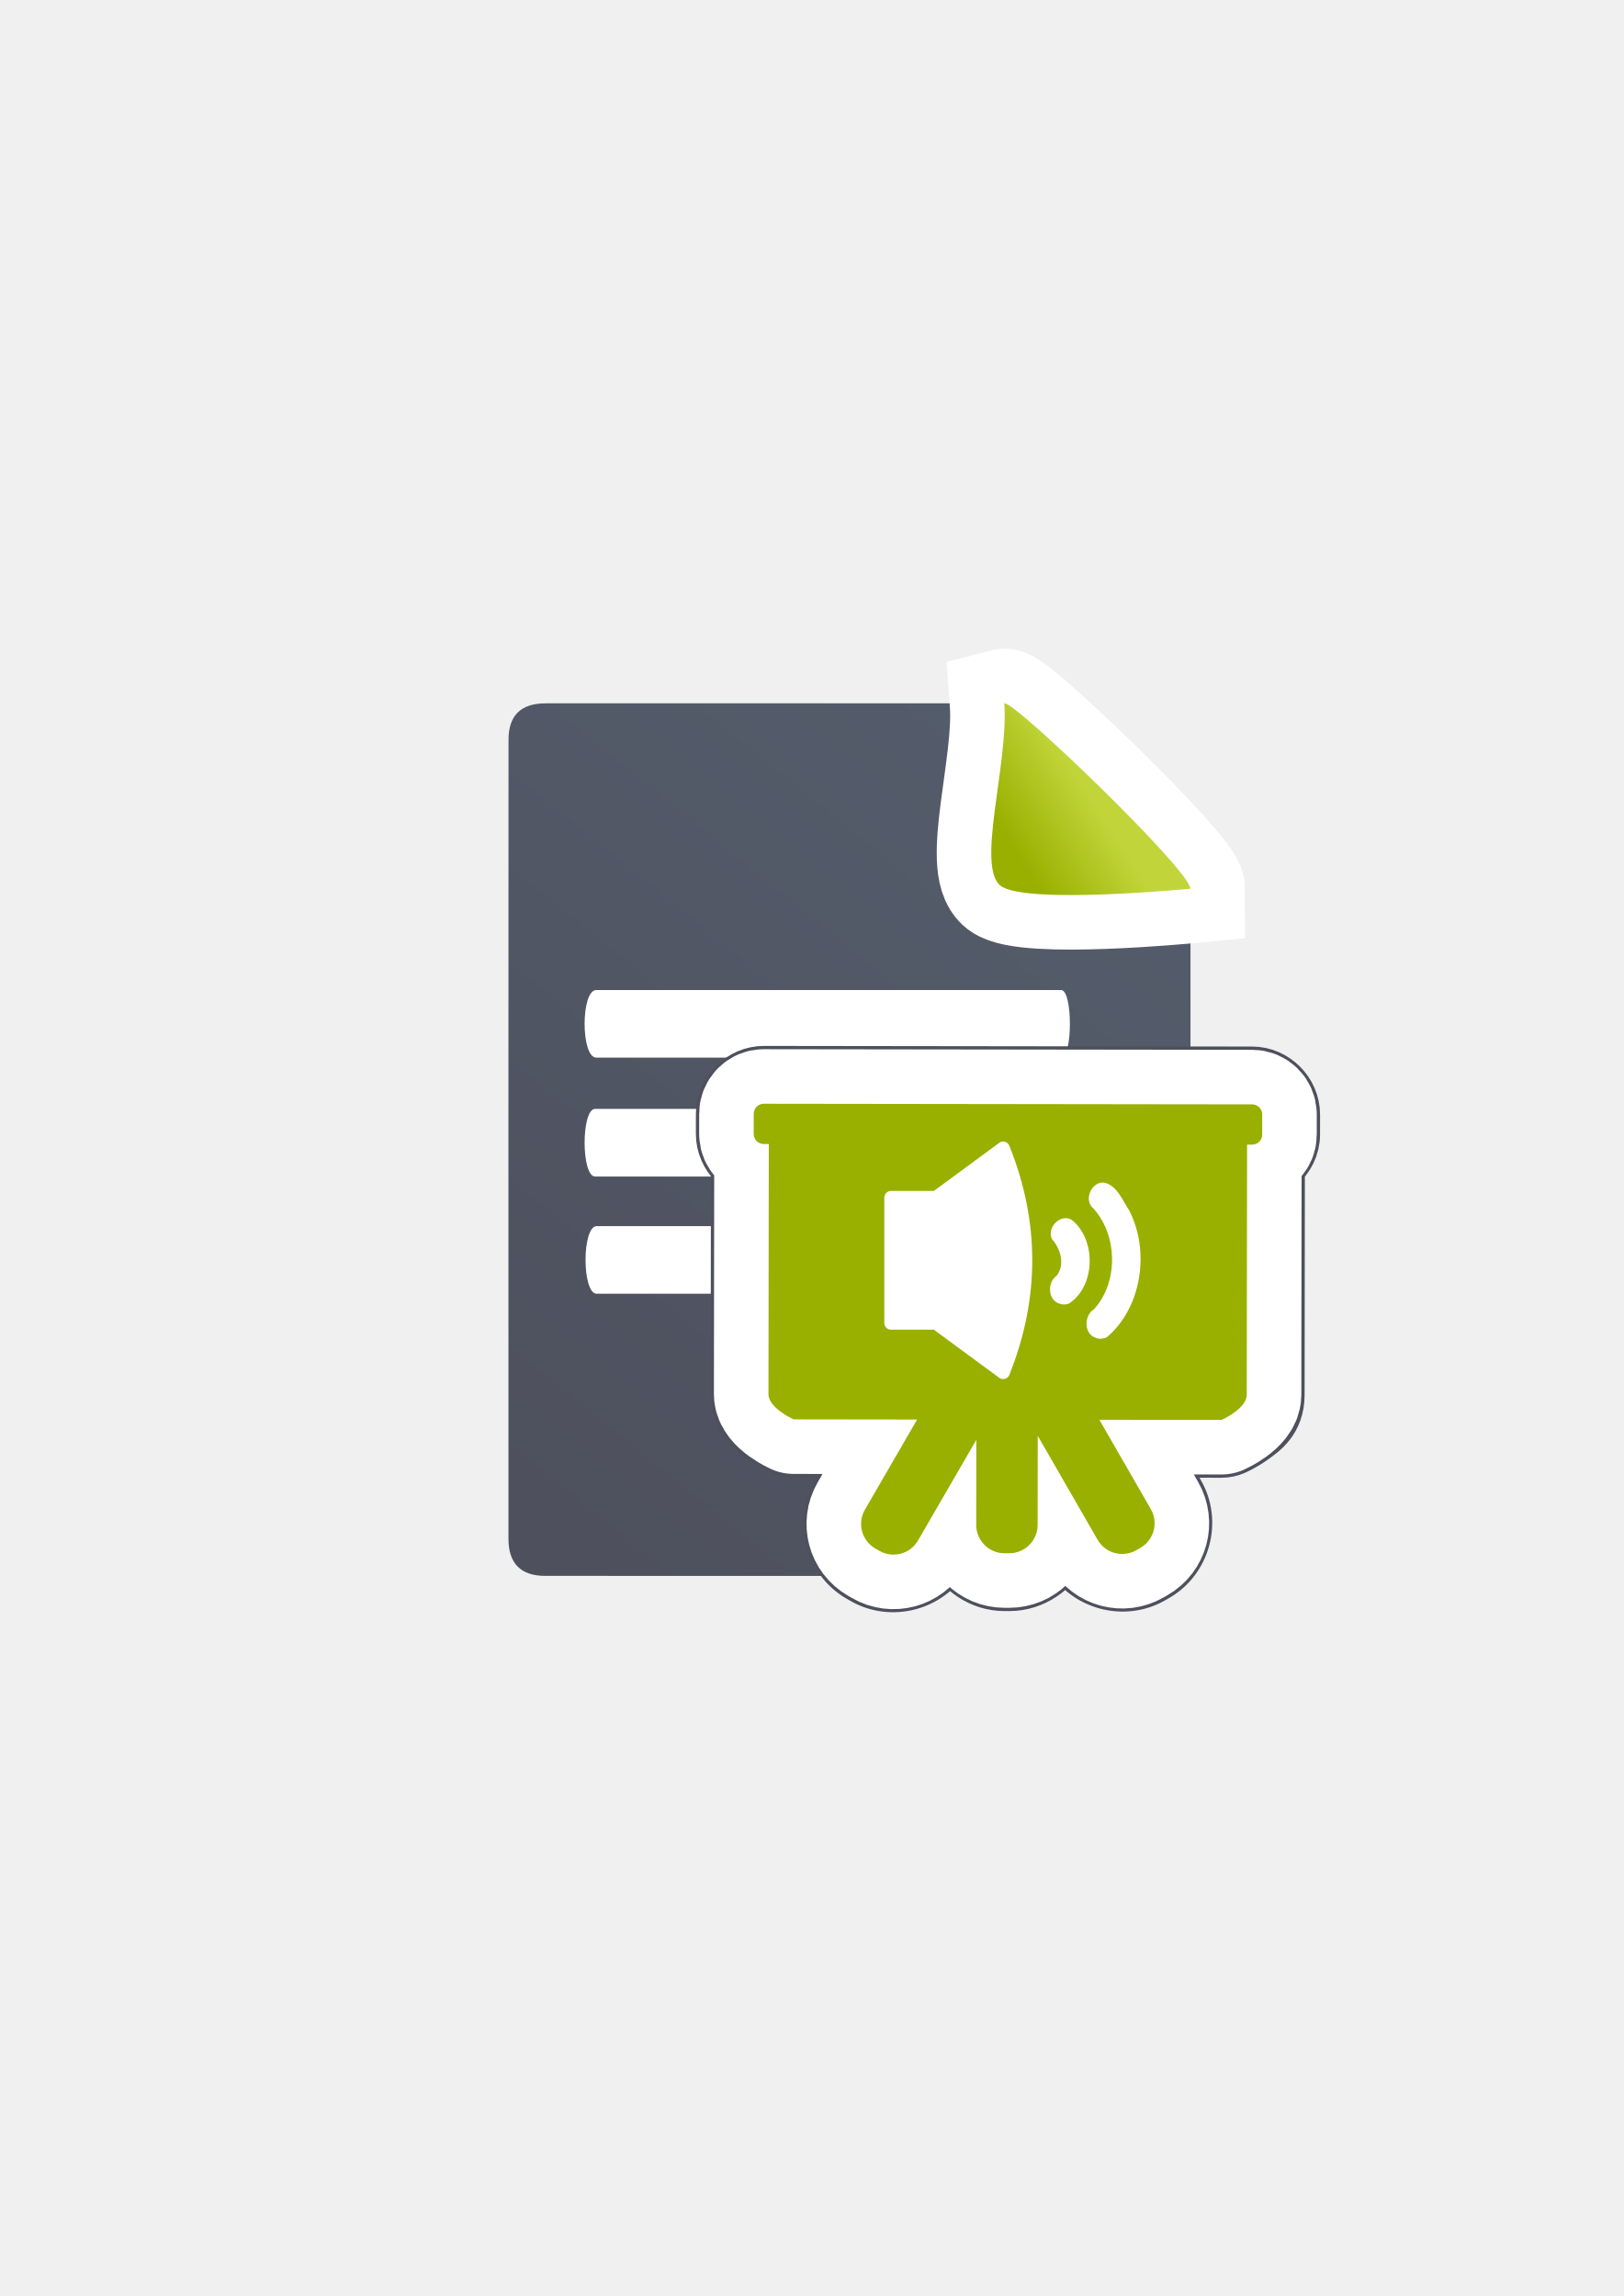
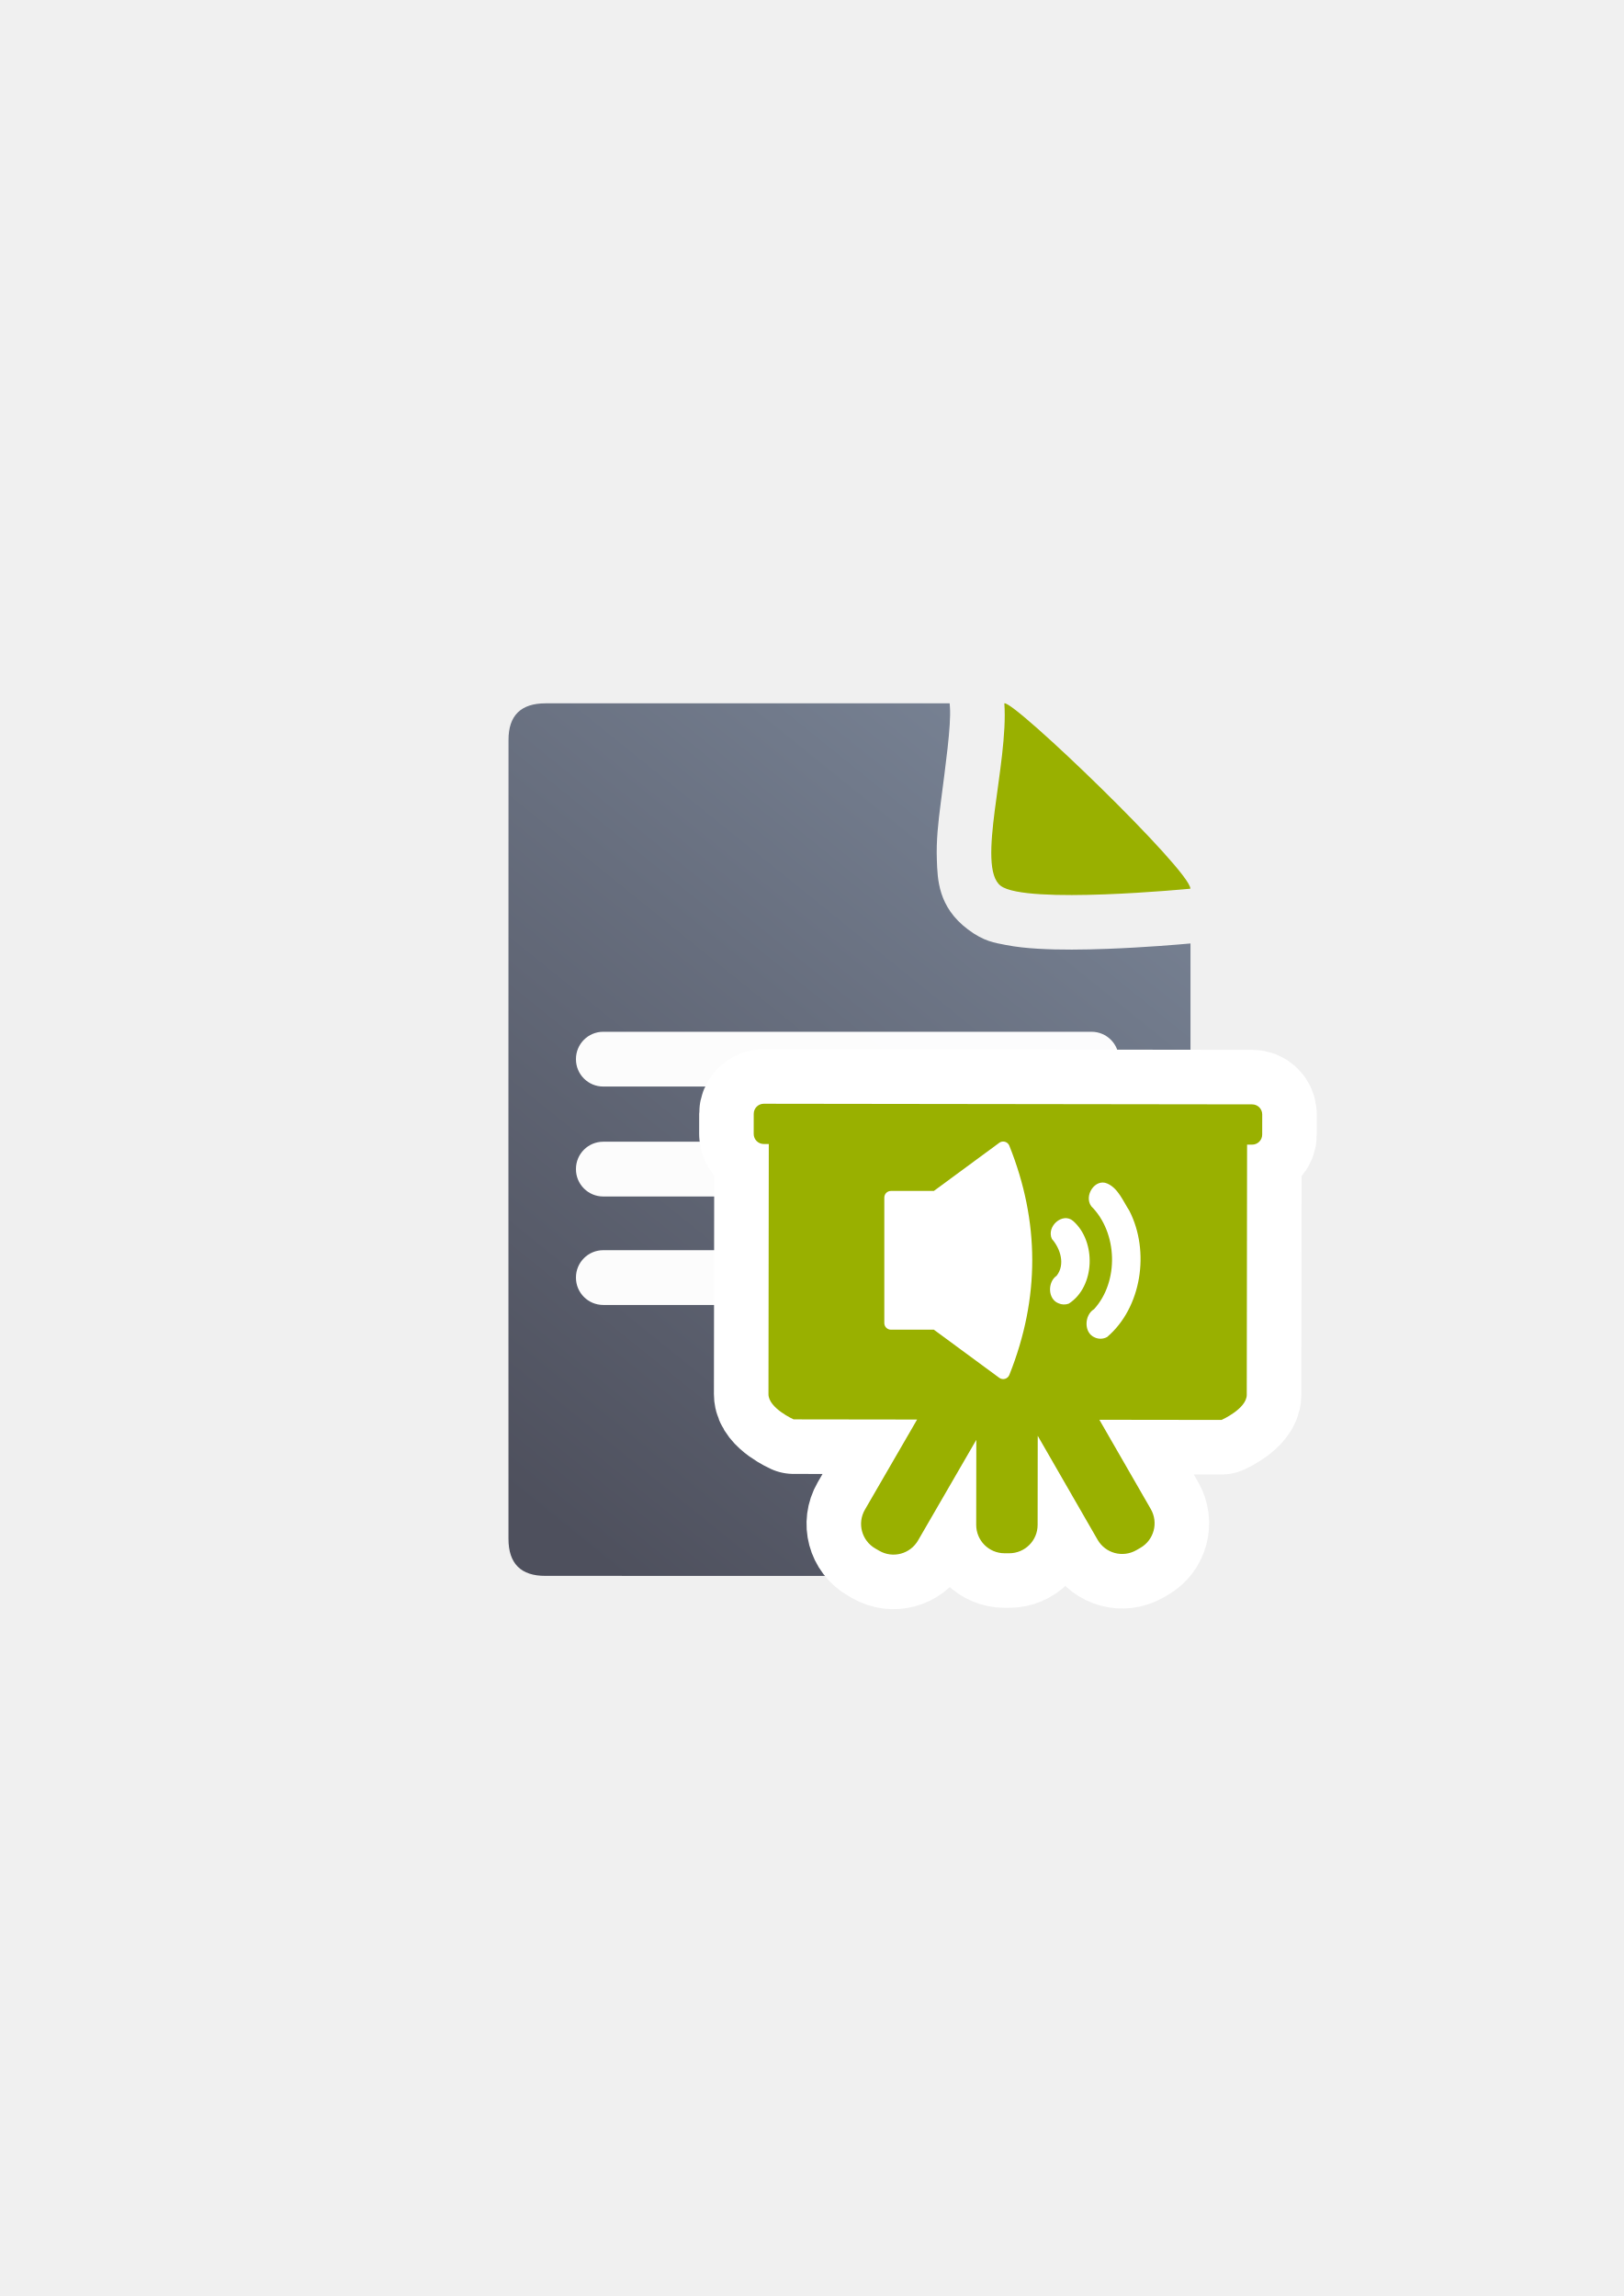
<svg xmlns="http://www.w3.org/2000/svg" xmlns:xlink="http://www.w3.org/1999/xlink" width="210mm" height="297mm" viewBox="0 0 744.094 1052.362" id="svg2" version="1.1">
  <defs id="defs4">
    <linearGradient id="linearGradient2224">
      <stop id="stop2226" offset="0" style="stop-color:#7c7c7c;stop-opacity:1;" />
      <stop id="stop2228" offset="1" style="stop-color:#b8b8b8;stop-opacity:1;" />
    </linearGradient>
    <linearGradient id="linearGradient15218">
      <stop id="stop15220" offset="0" style="stop-color:#eeeeef;stop-opacity:1;" />
      <stop id="stop2736" offset="0.599" style="stop-color:#d3d7cf;stop-opacity:1;" />
      <stop id="stop2738" offset="0.828" style="stop-color:#ffffff;stop-opacity:1;" />
      <stop id="stop15222" offset="1" style="stop-color:#d3d7cf;stop-opacity:1;" />
    </linearGradient>
    <pattern y="0" x="0" height="6" width="6" patternUnits="userSpaceOnUse" id="EMFhbasepattern" />
    <pattern y="0" x="0" height="6" width="6" patternUnits="userSpaceOnUse" id="EMFhbasepattern-5" />
-     <linearGradient xlink:href="#linearGradient4195" id="linearGradient4201" x1="286.383" y1="672.921" x2="532.517" y2="367.749" gradientUnits="userSpaceOnUse" gradientTransform="matrix(1.136353,0,0,1.136353,-56.47841,-53.28454)" />
+     <linearGradient xlink:href="#linearGradient4195" id="linearGradient4201" x1="286.383" y1="672.921" x2="532.517" y2="367.749" gradientUnits="userSpaceOnUse" gradientTransform="matrix(1.136353,0,0,1.136353,-56.42932,-53.35406)" />
    <linearGradient id="linearGradient4195">
      <stop style="stop-color:#4e505d;stop-opacity:1" offset="0" id="stop4197" />
-       <stop style="stop-color:#545d6c;stop-opacity:1" offset="1" id="stop4199" />
+       <stop style="stop-color:#7a8597;stop-opacity:1" offset="1" id="stop4199" />
    </linearGradient>
-     <linearGradient xlink:href="#linearGradient4203" id="linearGradient4209" x1="463.066" y1="396.18" x2="494.897" y2="375.895" gradientUnits="userSpaceOnUse" gradientTransform="matrix(1.136353,0,0,1.136353,-56.47841,-53.28454)" />
-     <linearGradient id="linearGradient4203">
-       <stop style="stop-color:#99b000;stop-opacity:1" offset="0" id="stop4205" />
-       <stop style="stop-color:#c1d53a;stop-opacity:1" offset="1" id="stop4207" />
-     </linearGradient>
-     <linearGradient xlink:href="#linearGradient4203" id="linearGradient4212" gradientUnits="userSpaceOnUse" gradientTransform="matrix(1.136353,0,0,1.136353,-56.47841,-53.28454)" x1="463.066" y1="396.18" x2="494.897" y2="375.895" />
  </defs>
  <g id="layer1">
-     <g transform="translate(-0.3018579,0.1766847)" id="g4163">
-       <g id="g4169">
-         <path style="fill:url(#linearGradient4201);fill-opacity:1;fill-rule:evenodd;stroke:none;stroke-width:1px;stroke-linecap:butt;stroke-linejoin:miter;stroke-opacity:1" d="m 452.026,322.174 -201.663,0.02 c -11.389,-0.019 -17.071,5.612 -17.023,16.832 -0.048,93.324 -0.048,252.413 -0.018,366.07 -0.03,11.342 5.686,17.095 16.979,17.019 l 278.382,0.071 c 11.423,-0.065 17.106,-5.748 17.181,-17.207 l 0.002,-287.415 c -3.363,0.316 -19.832,1.816 -38.334,2.506 -10.316,0.385 -21.024,0.508 -30.227,-0.051 -4.601,-0.279 -8.817,-0.717 -12.609,-1.469 -3.791,-0.752 -9.137,-1.489 -12.731,-4.201 -6.805,-5.136 -7.643,-14.622 -7.91,-21.729 -0.267,-7.107 0.567,-14.995 1.634,-23.335 2.125,-16.626 7.155,-35.191 6.337,-47.11 z m 17.682,17.145 c -0.924,10.925 -2.689,22.143 -3.984,32.271 -1.025,8.022 -1.69,15.297 -1.5,20.346 0.138,3.66 0.986,5.501 1.043,5.948 0.109,-0.005 1.059,0.451 2.97,0.83 2.529,0.502 6.086,0.908 10.169,1.156 8.167,0.496 18.469,0.403 28.447,0.031 8.443,-0.315 16.004,-0.839 22.667,-1.318 -0.98,-1.123 -1.49,-1.838 -2.601,-3.067 -7.435,-8.227 -17.583,-18.619 -27.863,-28.702 -10.28,-10.083 -20.723,-19.89 -28.751,-26.991 -0.245,-0.217 -0.356,-0.292 -0.597,-0.504 z m -4.441,58.564 c -0.02,9e-4 -0.021,0.013 0.013,0.047 -4.6e-4,-0.008 -0.012,-0.037 -0.013,-0.047 z m 72.203,10.567 c 0.137,0.434 0.253,0.413 0.091,0.131 -0.013,-0.023 -0.076,-0.106 -0.091,-0.131 z" id="path4244" />
-         <path style="fill:#ffffff;fill-opacity:1;stroke:none" d="m 273.579,453.598 c 70.999,0 141.997,0 212.996,0 5.37,-1e-5 5.37,30.998 0,30.998 -70.999,0 -141.997,0 -212.996,0 -7.16,-1e-5 -7.16,-30.998 0,-30.998 z" id="rect4248" />
-         <path style="fill:#ffffff;fill-opacity:1;stroke:none" d="m 273.026,508.074 c 63.676,0 127.352,0 191.028,0 4.816,-2e-5 4.816,30.998 0,30.998 -63.676,0 -127.352,0 -191.028,0 -6.421,-10e-6 -6.421,-30.998 0,-30.998 z" id="rect4248-4" />
-         <path style="fill:#ffffff;fill-opacity:1;stroke:none" d="m 273.759,561.806 c 67.723,0 135.445,0 203.168,0 5.122,-3e-5 5.122,30.998 0,30.998 -67.723,0 -135.445,0 -203.168,0 -6.829,-10e-6 -6.829,-30.998 0,-30.998 z" id="rect4248-1" />
-       </g>
-       <path id="path4169" d="m 460.561,322.172 c 4.546,-1.185 85.258,76.625 85.258,84.98 0,0 -75.442,7.353 -86.905,-1.299 -11.463,-8.651 3.622,-55.867 1.647,-83.682 z" style="fill:url(#linearGradient4212);fill-opacity:1;fill-rule:evenodd;stroke:#ffffff;stroke-width:50;stroke-linecap:butt;stroke-linejoin:miter;stroke-miterlimit:4;stroke-dasharray:none;stroke-opacity:1" />
-       <path style="fill:url(#linearGradient4209);fill-opacity:1;fill-rule:evenodd;stroke:none;stroke-width:1px;stroke-linecap:butt;stroke-linejoin:miter;stroke-opacity:1" d="m 460.561,322.172 c 4.546,-1.185 85.258,76.625 85.258,84.98 0,0 -75.442,7.353 -86.905,-1.299 -11.463,-8.651 3.622,-55.867 1.647,-83.682 z" id="path4288" />
+     <g id="g4240" transform="translate(-0.3500964,0.2470147)">
+       <path id="path4244" d="m 435.549,322.105 -185.137,0.019 c -11.389,-0.019 -17.071,5.611 -17.023,16.832 -0.048,93.324 -0.048,252.411 -0.018,366.068 -0.03,11.342 5.686,17.096 16.979,17.02 l 278.383,0.07 c 11.423,-0.065 17.107,-5.748 17.182,-17.207 l 0.002,-272.725 c -5.194,0.476 -20.791,1.825 -38.27,2.477 -10.612,0.396 -21.675,0.545 -31.783,-0.068 -5.054,-0.307 -9.844,-0.775 -14.74,-1.746 -4.896,-0.971 -9.846,-1.542 -17.221,-7.107 -13.698,-10.338 -13.888,-22.92 -14.223,-31.828 -0.335,-8.908 0.65,-17.333 1.752,-25.951 2.203,-17.237 4.841,-35.661 4.242,-44.086 l -0.125,-1.768 z m 45.656,50.906 c -0.052,0.395 -0.128,0.897 -0.178,1.287 -0.488,3.82 -0.854,7.378 -1.092,10.41 3.969,0.212 8.596,0.276 13.566,0.238 -2.047,-2.045 -3.983,-4.043 -6.064,-6.084 -2.24,-2.197 -4.003,-3.707 -6.232,-5.852 z m -1.559,19.027 c 0.069,1.72 0.611,1.454 0,0 z" style="fill:url(#linearGradient4201);fill-opacity:1;fill-rule:evenodd;stroke:none;stroke-width:1px;stroke-linecap:butt;stroke-linejoin:miter;stroke-opacity:1" />
+       <path style="fill:#99b000;fill-opacity:1;fill-rule:evenodd;stroke:none;stroke-width:1px;stroke-linecap:butt;stroke-linejoin:miter;stroke-opacity:1" d="m 460.61,322.103 c 4.546,-1.185 85.258,76.625 85.258,84.98 0,0 -75.442,7.353 -86.905,-1.299 -11.463,-8.651 3.622,-55.867 1.647,-83.682 z" id="path4288" />
+       <rect ry="12.5" y="472.664" x="264.29" height="25.102" width="248.796" id="rect4227" style="color:#000000;clip-rule:nonzero;display:inline;overflow:visible;visibility:visible;opacity:0.98;isolation:auto;mix-blend-mode:normal;color-interpolation:sRGB;color-interpolation-filters:linearRGB;solid-color:#000000;solid-opacity:1;fill:#ffffff;fill-opacity:1;fill-rule:nonzero;stroke:none;stroke-width:50;stroke-linecap:square;stroke-linejoin:round;stroke-miterlimit:4;stroke-dasharray:none;stroke-dashoffset:0;stroke-opacity:1;color-rendering:auto;image-rendering:auto;shape-rendering:auto;text-rendering:auto;enable-background:accumulate" />
+       <rect style="color:#000000;clip-rule:nonzero;display:inline;overflow:visible;visibility:visible;opacity:0.98;isolation:auto;mix-blend-mode:normal;color-interpolation:sRGB;color-interpolation-filters:linearRGB;solid-color:#000000;solid-opacity:1;fill:#ffffff;fill-opacity:1;fill-rule:nonzero;stroke:none;stroke-width:50;stroke-linecap:square;stroke-linejoin:round;stroke-miterlimit:4;stroke-dasharray:none;stroke-dashoffset:0;stroke-opacity:1;color-rendering:auto;image-rendering:auto;shape-rendering:auto;text-rendering:auto;enable-background:accumulate" id="rect4229" width="204.602" height="25.102" x="264.29" y="523.055" ry="12.5" />
+       <rect ry="12.5" y="572.773" x="264.29" height="25.102" width="225.594" id="rect4233" style="color:#000000;clip-rule:nonzero;display:inline;overflow:visible;visibility:visible;opacity:0.98;isolation:auto;mix-blend-mode:normal;color-interpolation:sRGB;color-interpolation-filters:linearRGB;solid-color:#000000;solid-opacity:1;fill:#ffffff;fill-opacity:1;fill-rule:nonzero;stroke:none;stroke-width:50;stroke-linecap:square;stroke-linejoin:round;stroke-miterlimit:4;stroke-dasharray:none;stroke-dashoffset:0;stroke-opacity:1;color-rendering:auto;image-rendering:auto;shape-rendering:auto;text-rendering:auto;enable-background:accumulate" />
    </g>
    <rect style="opacity:1;fill:none;fill-opacity:1;stroke:none;stroke-width:23;stroke-linecap:butt;stroke-linejoin:round;stroke-miterlimit:4;stroke-dasharray:none;stroke-opacity:1" id="rect4160" width="400" height="400" x="190" y="322.362" />
-     <path style="color:#000000;font-style:normal;font-variant:normal;font-weight:normal;font-stretch:normal;font-size:medium;line-height:normal;font-family:sans-serif;text-indent:0;text-align:start;text-decoration:none;text-decoration-line:none;text-decoration-style:solid;text-decoration-color:#000000;letter-spacing:normal;word-spacing:normal;text-transform:none;direction:ltr;block-progression:tb;writing-mode:lr-tb;baseline-shift:baseline;text-anchor:start;white-space:normal;clip-rule:nonzero;display:inline;overflow:visible;visibility:visible;opacity:1;isolation:auto;mix-blend-mode:normal;color-interpolation:sRGB;color-interpolation-filters:linearRGB;solid-color:#000000;solid-opacity:1;fill:#ffffff;fill-opacity:1;fill-rule:nonzero;stroke:#4e505d;stroke-width:23;stroke-linecap:round;stroke-linejoin:round;stroke-miterlimit:4;stroke-dasharray:none;stroke-dashoffset:0;stroke-opacity:1;color-rendering:auto;image-rendering:auto;shape-rendering:auto;text-rendering:auto;enable-background:accumulate" d="m 350.051,490.895 c -10.608,-0.013 -19.625,8.98 -19.639,19.59 l -0.012,9.229 a 15.002,15.002 0 0 0 0,0.002 c -0.013,10.608 8.98,19.625 19.59,19.639 l -12.693,-0.016 -0.129,99.658 c -0.015,12.221 7.599,17.179 11.953,20.336 4.354,3.157 8.441,4.926 8.441,4.926 a 15.002,15.002 0 0 0 6.109,1.309 l 30.613,0.039 -10.896,18.816 c -7.651,13.213 -3.002,30.649 10.211,38.301 a 15.002,15.002 0 0 0 0.008,0.004 l 1.811,1.047 c 13.212,7.643 30.641,2.995 38.291,-10.215 l 1.539,-2.658 c 4.567,9.371 14.144,16.014 25.107,16.029 l 2.092,0.004 a 15.002,15.002 0 0 0 0.004,0 c 11.355,0.014 21.312,-7.043 25.688,-16.938 l 1.844,3.203 c 7.617,13.233 25.041,17.926 38.273,10.309 l 1.811,-1.043 c 13.233,-7.617 17.926,-25.041 10.309,-38.273 l -10.6,-18.412 30.01,0.039 a 15.002,15.002 0 0 0 6.111,-1.293 c 0,0 4.091,-1.759 8.453,-4.904 4.362,-3.146 11.99,-8.083 12.006,-20.305 l 0.133,-104.58 c 4.181,-3.627 6.934,-8.883 6.941,-14.686 l 0.012,-9.229 a 15.002,15.002 0 0 0 0,-0.002 c 0.012,-10.608 -8.979,-19.625 -19.59,-19.639 l -223.801,-0.287 z m 16.848,30.021 190.031,0.244 a 15.002,15.002 0 0 0 -0.428,3.459 l -0.143,110.93 c -0.21,0.137 -0.245,0.141 -0.449,0.264 l -52.076,-0.066 a 15.002,15.002 0 0 0 -15.01,15.311 l -0.258,-0.449 a 15.002,15.002 0 0 0 -27.402,3.359 15.002,15.002 0 0 0 -25.896,-2.795 15.002,15.002 0 0 0 -14.963,-15.533 l -52.684,-0.066 c -0.204,-0.124 -0.239,-0.129 -0.449,-0.268 L 367.314,524.375 a 15.002,15.002 0 0 0 -0.416,-3.459 z m -0.693,113.5 c -0.031,-0.165 0.144,0.007 0.35,0.418 -0.15,-0.157 -0.333,-0.332 -0.35,-0.418 z m 191.125,0.246 c -0.016,0.086 -0.201,0.258 -0.35,0.414 0.206,-0.408 0.381,-0.578 0.35,-0.414 z m -148.707,62.094 0.01,0.004 c 6.7e-4,3.8e-4 0.001,0.002 0.002,0.002 l -0.012,-0.006 z" id="path4214" />
    <path id="path4212" d="m 350.032,505.895 c -2.556,-0.003 -4.618,2.053 -4.621,4.609 l -0.012,9.228 c -0.003,2.556 2.053,4.618 4.609,4.621 l 2.306,0.003 -0.147,114.658 c -0.008,6.391 11.522,11.552 11.522,11.552 l 56.595,0.073 -23.916,41.299 c -3.617,6.246 -1.5,14.186 4.745,17.803 l 1.81,1.047 c 6.246,3.617 14.186,1.5 17.803,-4.745 l 26.69,-46.095 -0.05,38.94 c -0.009,7.217 5.792,13.034 13.009,13.043 l 2.091,0.003 c 7.217,0.009 13.036,-5.792 13.045,-13.009 l 0.052,-40.833 27.416,47.625 c 3.601,6.255 11.536,8.392 17.791,4.791 l 1.811,-1.042 c 6.255,-3.601 8.392,-11.536 4.791,-17.791 l -23.559,-40.927 55.988,0.072 c 0,0 11.544,-5.131 11.552,-11.522 l 0.147,-114.658 2.306,0.003 c 2.556,0.003 4.618,-2.053 4.621,-4.609 l 0.012,-9.228 c 0.003,-2.556 -2.053,-4.618 -4.609,-4.621 l -223.8,-0.287 z" style="opacity:1;fill:#99b000;fill-opacity:1;stroke:#ffffff;stroke-width:50;stroke-linecap:round;stroke-linejoin:round;stroke-miterlimit:4;stroke-dasharray:none;stroke-opacity:1" />
    <path style="opacity:1;fill:#99b000;fill-opacity:1;stroke:none;stroke-width:16;stroke-linecap:round;stroke-linejoin:round;stroke-miterlimit:4;stroke-dasharray:none;stroke-opacity:1" d="m 350.032,505.895 c -2.556,-0.003 -4.618,2.053 -4.621,4.609 l -0.012,9.228 c -0.003,2.556 2.053,4.618 4.609,4.621 l 2.306,0.003 -0.147,114.658 c -0.008,6.391 11.522,11.552 11.522,11.552 l 56.595,0.073 -23.916,41.299 c -3.617,6.246 -1.5,14.186 4.745,17.803 l 1.81,1.047 c 6.246,3.617 14.186,1.5 17.803,-4.745 l 26.69,-46.095 -0.05,38.94 c -0.009,7.217 5.792,13.034 13.009,13.043 l 2.091,0.003 c 7.217,0.009 13.036,-5.792 13.045,-13.009 l 0.052,-40.833 27.416,47.625 c 3.601,6.255 11.536,8.392 17.791,4.791 l 1.811,-1.042 c 6.255,-3.601 8.392,-11.536 4.791,-17.791 l -23.559,-40.927 55.988,0.072 c 0,0 11.544,-5.131 11.552,-11.522 l 0.147,-114.658 2.306,0.003 c 2.556,0.003 4.618,-2.053 4.621,-4.609 l 0.012,-9.228 c 0.003,-2.556 -2.053,-4.618 -4.609,-4.621 l -223.8,-0.287 z" id="rect4169" />
    <g transform="matrix(0.3474026,0,0,0.3474026,328.032,396.389)" id="g4157" style="fill:#ffffff">
      <path id="path4151" d="m 378.984,365.081 c -1.698,0.018 -3.355,0.529 -4.768,1.471 l -86.566,63.71 -56.611,0 c -4.836,4.8e-4 -8.756,3.92 -8.756,8.756 l 0,165.542 c 4.8e-4,4.836 3.92,8.756 8.756,8.756 l 56.611,0 86.566,63.712 c 4.63,3.085 10.925,1.127 12.989,-4.039 40.575,-101.621 40.031,-202.416 -0.002,-302.406 -1.343,-3.354 -4.607,-5.539 -8.219,-5.502 z" style="color:#000000;font-style:normal;font-variant:normal;font-weight:normal;font-stretch:normal;font-size:medium;line-height:normal;font-family:sans-serif;text-indent:0;text-align:start;text-decoration:none;text-decoration-line:none;text-decoration-style:solid;text-decoration-color:#000000;letter-spacing:normal;word-spacing:normal;text-transform:none;direction:ltr;block-progression:tb;writing-mode:lr-tb;baseline-shift:baseline;text-anchor:start;white-space:normal;clip-rule:nonzero;display:inline;overflow:visible;visibility:visible;opacity:1;isolation:auto;mix-blend-mode:normal;color-interpolation:sRGB;color-interpolation-filters:linearRGB;solid-color:#000000;solid-opacity:1;fill:#ffffff;fill-opacity:1;fill-rule:evenodd;stroke:none;stroke-width:20;stroke-linecap:butt;stroke-linejoin:round;stroke-miterlimit:4;stroke-dasharray:none;stroke-dashoffset:0;stroke-opacity:1;color-rendering:auto;image-rendering:auto;shape-rendering:auto;text-rendering:auto;enable-background:accumulate" />
      <path id="path4189" d="m 500.008,623.608 c 5.135,2.402 11.283,2.136 16.221,-0.658 45.307,-38.631 56.778,-112.792 29.308,-166.526 -8.35,-12.784 -14.705,-29.614 -29.156,-35.952 -15.794,-7.086 -31.311,15.907 -21.086,29.985 34.916,34.888 36.819,99.437 3.647,135.791 -12.933,7.766 -13.83,31.353 1.065,37.36 z m -48.094,-45.17 c 4.299,2 9.31,2.166 13.723,0.502 34.754,-22.283 36.6,-82.026 5.661,-109.11 -13.682,-11.798 -35.514,7.097 -27.97,23.738 11.189,12.639 17.959,33.719 6.241,48.59 -12.014,8.206 -11.828,30.62 2.346,36.279 z" style="fill:#ffffff" />
    </g>
  </g>
</svg>
